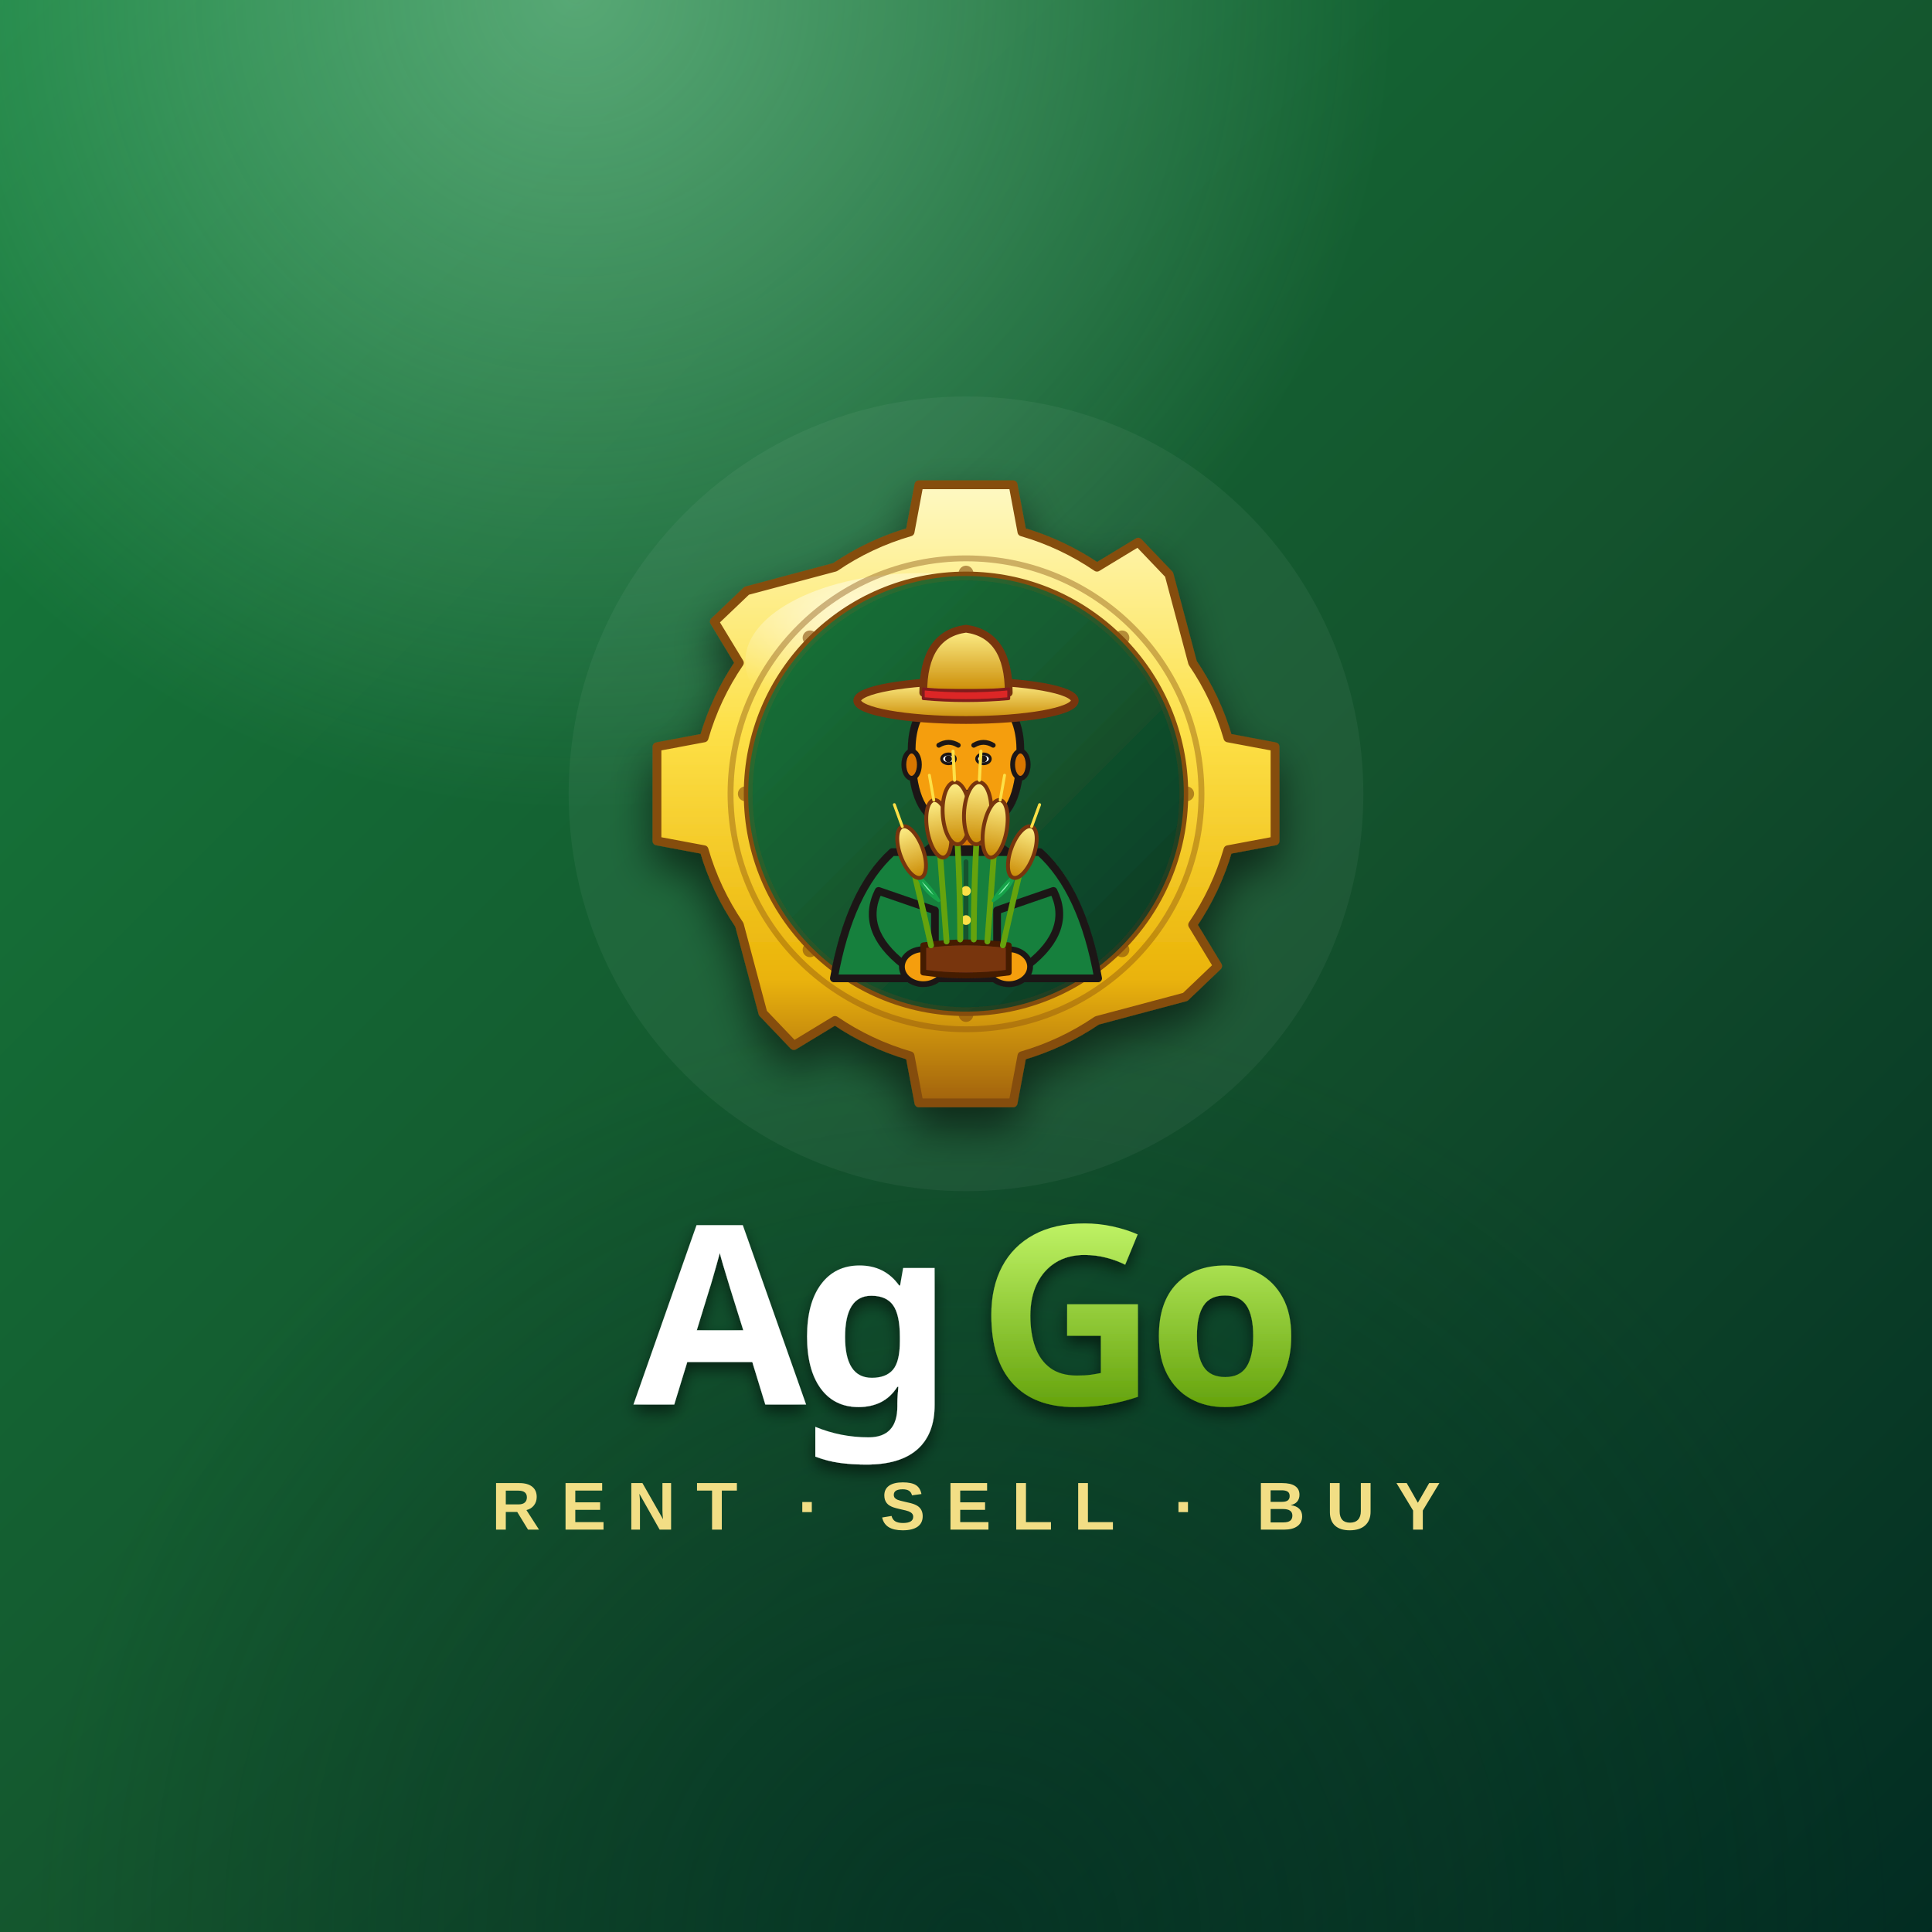
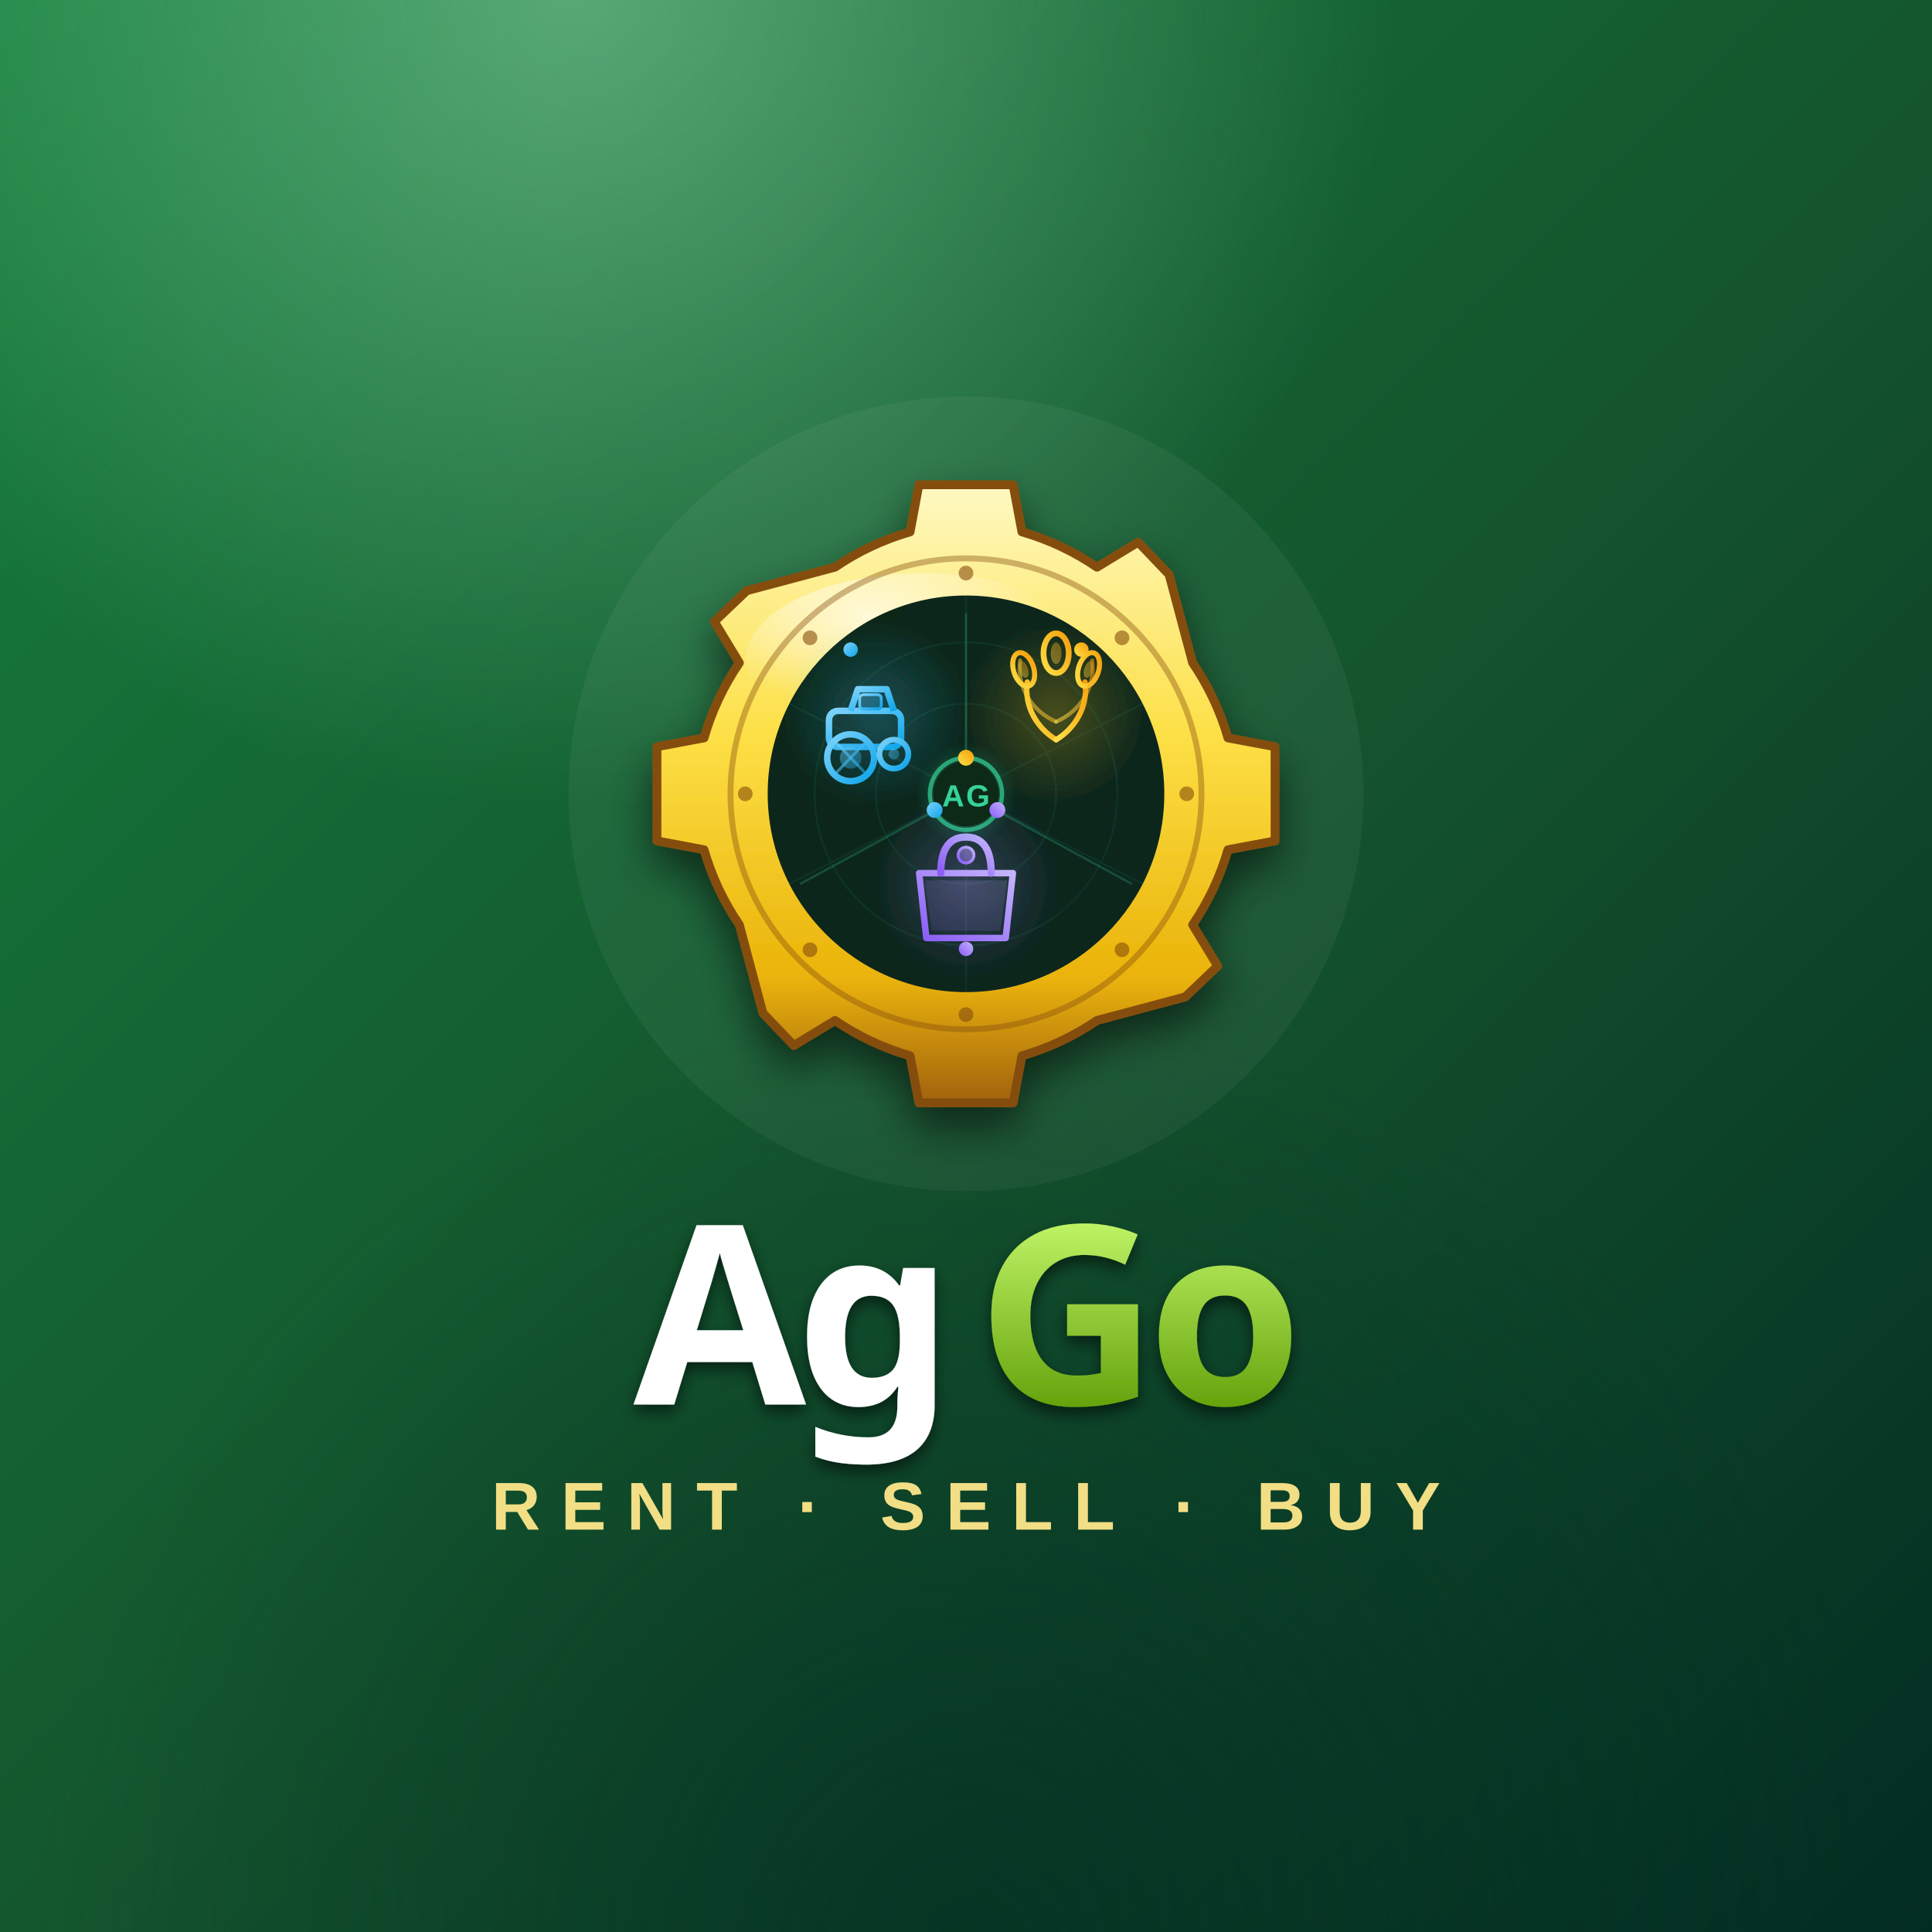
<svg xmlns="http://www.w3.org/2000/svg" width="1024" height="1024" viewBox="0 0 1024 1024">
  <defs>
    <linearGradient id="bgGrad" x1="0%" y1="0%" x2="100%" y2="100%">
      <stop offset="0%" stop-color="#15803d" />
      <stop offset="55%" stop-color="#14532d" />
      <stop offset="100%" stop-color="#022c22" />
    </linearGradient>
    <radialGradient id="sheen" cx="30%" cy="0%" r="70%">
      <stop offset="0%" stop-color="#bbf7d0" stop-opacity="0.4" />
      <stop offset="60%" stop-color="#bbf7d0" stop-opacity="0" />
    </radialGradient>
    <radialGradient id="shade" cx="50%" cy="100%" r="80%">
      <stop offset="0%" stop-color="#022c22" stop-opacity="0.6" />
      <stop offset="60%" stop-color="#022c22" stop-opacity="0" />
    </radialGradient>
    <linearGradient id="gearOuter" x1="0%" y1="0%" x2="0%" y2="100%">
      <stop offset="0%" stop-color="#fef9c3" />
      <stop offset="40%" stop-color="#fde047" />
      <stop offset="80%" stop-color="#eab308" />
      <stop offset="100%" stop-color="#a16207" />
    </linearGradient>
    <radialGradient id="gearShine" cx="35%" cy="25%" r="50%">
      <stop offset="0%" stop-color="#ffffff" stop-opacity="0.7" />
      <stop offset="100%" stop-color="#ffffff" stop-opacity="0" />
    </radialGradient>
-     <linearGradient id="leafGrad" x1="0%" y1="0%" x2="0%" y2="100%">
-       <stop offset="0%" stop-color="#86efac" />
-       <stop offset="100%" stop-color="#16a34a" />
-     </linearGradient>
-     <linearGradient id="grainGrad" x1="0%" y1="0%" x2="0%" y2="100%">
-       <stop offset="0%" stop-color="#fef08a" />
-       <stop offset="100%" stop-color="#ca8a04" />
-     </linearGradient>
    <linearGradient id="goGrad" x1="0%" y1="0%" x2="0%" y2="100%">
      <stop offset="0%" stop-color="#bef264" />
      <stop offset="100%" stop-color="#65a30d" />
    </linearGradient>
    <filter id="dropShadow" x="-20%" y="-20%" width="140%" height="140%">
      <feGaussianBlur in="SourceAlpha" stdDeviation="14" />
      <feOffset dx="0" dy="14" result="off" />
      <feComponentTransfer>
        <feFuncA type="linear" slope="0.55" />
      </feComponentTransfer>
      <feMerge>
        <feMergeNode />
        <feMergeNode in="SourceGraphic" />
      </feMerge>
    </filter>
    <filter id="textShadow" x="-20%" y="-20%" width="140%" height="140%">
      <feGaussianBlur in="SourceAlpha" stdDeviation="5" />
      <feOffset dx="0" dy="5" result="off" />
      <feComponentTransfer>
        <feFuncA type="linear" slope="0.55" />
      </feComponentTransfer>
      <feMerge>
        <feMergeNode />
        <feMergeNode in="SourceGraphic" />
      </feMerge>
    </filter>
+     <linearGradient id="logo-bg" x1="0%" y1="0%" x2="100%" y2="100%">
+       <stop offset="0%" stop-color="#0d2818" />
+       <stop offset="100%" stop-color="#0a2420" />
+     </linearGradient>
+     <linearGradient id="logo-eq" x1="0%" y1="0%" x2="100%" y2="100%">
+       <stop offset="0%" stop-color="#7dd3fc" />
+       <stop offset="100%" stop-color="#0ea5e9" />
+     </linearGradient>
+     <linearGradient id="logo-mkt" x1="0%" y1="100%" x2="100%" y2="0%">
+       <stop offset="0%" stop-color="#fde047" />
+       <stop offset="100%" stop-color="#f59e0b" />
+     </linearGradient>
+     <linearGradient id="logo-sh" x1="100%" y1="0%" x2="0%" y2="100%">
+       <stop offset="0%" stop-color="#c4b5fd" />
+       <stop offset="100%" stop-color="#8b5cf6" />
+     </linearGradient>
+     <radialGradient id="logo-ctr" cx="50%" cy="50%" r="50%">
+       <stop offset="0%" stop-color="#34d399" stop-opacity="0.45" />
+       <stop offset="100%" stop-color="#34d399" stop-opacity="0" />
+     </radialGradient>
+     <radialGradient id="logo-glow-eq" cx="50%" cy="50%" r="50%">
+       <stop offset="0%" stop-color="#38bdf8" stop-opacity="0.25" />
+       <stop offset="100%" stop-color="#38bdf8" stop-opacity="0" />
+     </radialGradient>
+     <radialGradient id="logo-glow-mkt" cx="50%" cy="50%" r="50%">
+       <stop offset="0%" stop-color="#fbbf24" stop-opacity="0.25" />
+       <stop offset="100%" stop-color="#fbbf24" stop-opacity="0" />
+     </radialGradient>
+     <radialGradient id="logo-glow-sh" cx="50%" cy="50%" r="50%">
+       <stop offset="0%" stop-color="#a78bfa" stop-opacity="0.25" />
+       <stop offset="100%" stop-color="#a78bfa" stop-opacity="0" />
+     </radialGradient>
+     <clipPath id="logo-clip">
+       <circle cx="60" cy="60" r="55" />
+     </clipPath>
  </defs>
  <rect width="1024" height="1024" fill="url(#bgGrad)" />
  <rect width="1024" height="1024" fill="url(#sheen)" />
  <rect width="1024" height="1024" fill="url(#shade)" />
  <g transform="translate(512 512) scale(0.78) translate(-512 -512)">
    <circle cx="512" cy="395" r="270" fill="#ffffff" fill-opacity="0.05" />
    <g filter="url(#dropShadow)" transform="translate(512 395)">
      <path d="M 0 -210 L 32 -210 L 38 -178 A 178 178 0 0 1 89 -154 L 117 -171 L 138 -149 L 154 -89 A 178 178 0 0 1 178 -38 L 210 -32 L 210 32 L 178 38 A 178 178 0 0 1 154 89 L 171 117 L 149 138 L 89 154 A 178 178 0 0 1 38 178 L 32 210 L -32 210 L -38 178 A 178 178 0 0 1 -89 154 L -117 171 L -138 149 L -154 89 A 178 178 0 0 1 -178 38 L -210 32 L -210 -32 L -178 -38 A 178 178 0 0 1 -154 -89 L -171 -117 L -149 -138 L -89 -154 A 178 178 0 0 1 -38 -178 L -32 -210 Z" fill="url(#gearOuter)" stroke="#854d0e" stroke-width="6" stroke-linejoin="round" />
      <ellipse cx="-30" cy="-90" rx="120" ry="60" fill="url(#gearShine)" />
      <circle cx="0" cy="0" r="160" fill="none" stroke="#854d0e" stroke-width="4" stroke-opacity="0.4" />
      <g fill="#854d0e" fill-opacity="0.6">
        <circle cx="0" cy="-150" r="5" />
        <circle cx="106" cy="-106" r="5" />
        <circle cx="150" cy="0" r="5" />
        <circle cx="106" cy="106" r="5" />
        <circle cx="0" cy="150" r="5" />
        <circle cx="-106" cy="106" r="5" />
        <circle cx="-150" cy="0" r="5" />
        <circle cx="-106" cy="-106" r="5" />
      </g>
-       <circle cx="0" cy="0" r="148" fill="#14532d" stroke="#854d0e" stroke-width="6" />
-       <circle cx="0" cy="0" r="148" fill="url(#bgGrad)" fill-opacity="0.8" />
-       <g stroke="#1c1917" stroke-linejoin="round" stroke-linecap="round" transform="scale(1.32)">
-         <path d="M -68 95 Q -60 50, -38 30 L 38 30 Q 60 50, 68 95 Z" fill="#15803d" stroke-width="4" />
-         <line x1="0" y1="35" x2="0" y2="92" stroke="#14532d" stroke-width="2.5" />
-         <circle cx="0" cy="50" r="2.5" fill="#fde047" stroke-width="0" />
-         <circle cx="0" cy="65" r="2.5" fill="#fde047" stroke-width="0" />
-         <circle cx="0" cy="80" r="2.5" fill="#fde047" stroke-width="0" />
-         <path d="M -22 30 L -12 22 L 0 30 L 12 22 L 22 30 Z" fill="#86efac" stroke-width="3" />
-         <path d="M -12 28 L -10 14 L 10 14 L 12 28 Z" fill="#d97706" stroke-width="3" />
-         <path d="M -28 -22 Q -28 -52, 0 -52 Q 28 -52, 28 -22 Q 28 8, 14 14 Q 0 18, -14 14 Q -28 8, -28 -22 Z" fill="#f59e0b" stroke-width="4" />
-         <ellipse cx="-28" cy="-15" rx="4" ry="7" fill="#d97706" stroke-width="2.5" />
-         <ellipse cx="28" cy="-15" rx="4" ry="7" fill="#d97706" stroke-width="2.5" />
-         <ellipse cx="-9" cy="-18" rx="3.5" ry="2.5" fill="#ffffff" stroke-width="1.5" />
-         <ellipse cx="9" cy="-18" rx="3.5" ry="2.5" fill="#ffffff" stroke-width="1.5" />
-         <circle cx="-9" cy="-18" r="1.8" fill="#1c1917" stroke="none" />
-         <circle cx="9" cy="-18" r="1.8" fill="#1c1917" stroke="none" />
-         <path d="M -14 -25 Q -9 -28, -4 -25" fill="none" stroke="#1c1917" stroke-width="2.5" />
-         <path d="M 14 -25 Q 9 -28, 4 -25" fill="none" stroke="#1c1917" stroke-width="2.5" />
-         <path d="M -10 1 Q -6 5, 0 4 Q 6 5, 10 1 Q 7 -2, 0 -1 Q -7 -2, -10 1 Z" fill="#451a03" stroke-width="2" />
-         <path d="M -7 8 Q 0 13, 7 8" fill="none" stroke="#1c1917" stroke-width="2" />
-         <ellipse cx="0" cy="-48" rx="56" ry="10" fill="url(#grainGrad)" stroke="#78350f" stroke-width="4" />
-         <path d="M -22 -52 Q -22 -82, 0 -85 Q 22 -82, 22 -52 Z" fill="url(#grainGrad)" stroke="#78350f" stroke-width="4" />
-         <path d="M -22 -54 Q 0 -52, 22 -54 L 22 -49 Q 0 -47, -22 -49 Z" fill="#dc2626" stroke="#7f1d1d" stroke-width="1.5" />
-         <path d="M -45 50 Q -55 70, -32 88 Q -22 92, -16 86 L -16 60 Z" fill="#15803d" stroke-width="4" />
-         <path d="M 45 50 Q 55 70, 32 88 Q 22 92, 16 86 L 16 60 Z" fill="#15803d" stroke-width="4" />
-         <ellipse cx="-22" cy="89" rx="11" ry="9" fill="#f59e0b" stroke-width="3" />
-         <ellipse cx="22" cy="89" rx="11" ry="9" fill="#f59e0b" stroke-width="3" />
-         <path d="M -22 78 Q 0 75, 22 78 L 22 92 Q 0 95, -22 92 Z" fill="#78350f" stroke="#451a03" stroke-width="3" />
-         <g stroke="#65a30d" stroke-width="3" stroke-linecap="round" fill="none">
-           <path d="M -18 78 Q -22 60, -28 35" />
-           <path d="M -10 76 Q -12 50, -14 22" />
-           <path d="M -3 75 Q -3 45, -5 14" />
-           <path d="M 4 75 Q 4 45, 6 14" />
-           <path d="M 11 76 Q 13 50, 15 22" />
-           <path d="M 19 78 Q 23 60, 29 35" />
+       <g transform="scale(2.45) translate(-60 -60)">
+         <circle cx="60" cy="60" r="55" fill="url(#logo-bg)" />
+         <g clip-path="url(#logo-clip)" opacity="0.08" stroke="#34d399" stroke-width="0.5">
+           <line x1="60" y1="5" x2="60" y2="115" />
+           <line x1="5" y1="32" x2="115" y2="88" />
+           <line x1="5" y1="88" x2="115" y2="32" />
+           <circle cx="60" cy="60" r="25" fill="none" />
+           <circle cx="60" cy="60" r="42" fill="none" />
        </g>
-         <g fill="#86efac" stroke="#16a34a" stroke-width="1.5">
-           <path d="M -14 55 Q -22 50, -25 42 Q -18 48, -14 55 Z" />
-           <path d="M 14 55 Q 22 50, 25 42 Q 18 48, 14 55 Z" />
-         </g>
-         <g transform="translate(-28 30) rotate(-20)">
-           <ellipse cx="0" cy="0" rx="6" ry="14" fill="url(#grainGrad)" stroke="#78350f" stroke-width="2" />
-           <line x1="0" y1="-14" x2="0" y2="-26" stroke="#fde047" stroke-width="1.5" />
-         </g>
-         <g transform="translate(-14 18) rotate(-10)">
-           <ellipse cx="0" cy="0" rx="6" ry="15" fill="url(#grainGrad)" stroke="#78350f" stroke-width="2" />
-           <line x1="0" y1="-15" x2="0" y2="-28" stroke="#fde047" stroke-width="1.5" />
-         </g>
-         <g transform="translate(-5 10) rotate(-3)">
-           <ellipse cx="0" cy="0" rx="7" ry="16" fill="url(#grainGrad)" stroke="#78350f" stroke-width="2" />
-           <line x1="0" y1="-17" x2="0" y2="-32" stroke="#fde047" stroke-width="1.6" />
-         </g>
-         <g transform="translate(6 10) rotate(3)">
-           <ellipse cx="0" cy="0" rx="7" ry="16" fill="url(#grainGrad)" stroke="#78350f" stroke-width="2" />
-           <line x1="0" y1="-17" x2="0" y2="-32" stroke="#fde047" stroke-width="1.6" />
-         </g>
-         <g transform="translate(15 18) rotate(10)">
-           <ellipse cx="0" cy="0" rx="6" ry="15" fill="url(#grainGrad)" stroke="#78350f" stroke-width="2" />
-           <line x1="0" y1="-15" x2="0" y2="-28" stroke="#fde047" stroke-width="1.5" />
-         </g>
-         <g transform="translate(29 30) rotate(20)">
-           <ellipse cx="0" cy="0" rx="6" ry="14" fill="url(#grainGrad)" stroke="#78350f" stroke-width="2" />
-           <line x1="0" y1="-14" x2="0" y2="-26" stroke="#fde047" stroke-width="1.5" />
-         </g>
+         <circle cx="35" cy="38" r="26" fill="url(#logo-glow-eq)" />
+         <circle cx="85" cy="38" r="26" fill="url(#logo-glow-mkt)" />
+         <circle cx="60" cy="85" r="26" fill="url(#logo-glow-sh)" />
+         <line x1="60" y1="60" x2="60" y2="10" stroke="#34d399" stroke-width="0.6" stroke-opacity="0.25" />
+         <line x1="60" y1="60" x2="14" y2="85" stroke="#34d399" stroke-width="0.6" stroke-opacity="0.25" />
+         <line x1="60" y1="60" x2="106" y2="85" stroke="#34d399" stroke-width="0.6" stroke-opacity="0.25" />
+         <rect x="22" y="37" width="20" height="10" rx="2.5" fill="none" stroke="url(#logo-eq)" stroke-width="1.8" />
+         <path d="M28 37 L30 31 L38 31 L40 37" fill="none" stroke="url(#logo-eq)" stroke-width="1.8" stroke-linejoin="round" />
+         <rect x="30.5" y="32.5" width="6" height="4" rx="1" fill="url(#logo-eq)" fill-opacity="0.3" stroke="url(#logo-eq)" stroke-width="0.8" />
+         <line x1="37" y1="28" x2="37" y2="32" stroke="url(#logo-eq)" stroke-width="1.6" stroke-linecap="round" />
+         <circle cx="28" cy="50" r="6.5" fill="none" stroke="url(#logo-eq)" stroke-width="1.8" />
+         <circle cx="28" cy="50" r="3" fill="url(#logo-eq)" fill-opacity="0.4" />
+         <line x1="28" y1="44" x2="28" y2="56" stroke="url(#logo-eq)" stroke-width="0.8" stroke-opacity="0.6" />
+         <line x1="22" y1="50" x2="34" y2="50" stroke="url(#logo-eq)" stroke-width="0.8" stroke-opacity="0.6" />
+         <line x1="23.6" y1="45.4" x2="32.4" y2="54.6" stroke="url(#logo-eq)" stroke-width="0.8" stroke-opacity="0.6" />
+         <line x1="32.4" y1="45.4" x2="23.6" y2="54.6" stroke="url(#logo-eq)" stroke-width="0.8" stroke-opacity="0.6" />
+         <circle cx="40" cy="49" r="4" fill="none" stroke="url(#logo-eq)" stroke-width="1.6" />
+         <circle cx="40" cy="49" r="1.5" fill="url(#logo-eq)" fill-opacity="0.4" />
+         <circle cx="28" cy="20" r="2" fill="url(#logo-eq)" />
+         <line x1="85" y1="55" x2="85" y2="25" stroke="url(#logo-mkt)" stroke-width="1.8" stroke-linecap="round" />
+         <ellipse cx="85" cy="21" rx="3.5" ry="5.5" fill="none" stroke="url(#logo-mkt)" stroke-width="1.6" />
+         <ellipse cx="85" cy="21" rx="1.5" ry="3" fill="url(#logo-mkt)" fill-opacity="0.4" />
+         <line x1="85" y1="16" x2="85" y2="14" stroke="url(#logo-mkt)" stroke-width="1.4" stroke-linecap="round" />
+         <path d="M85 45 C80 42 76 36 77 29" stroke="url(#logo-mkt)" stroke-width="1.5" stroke-linecap="round" fill="none" />
+         <ellipse cx="76" cy="25.5" rx="2.8" ry="4.8" fill="none" stroke="url(#logo-mkt)" stroke-width="1.4" transform="rotate(-18 76 25.5)" />
+         <ellipse cx="76" cy="25.5" rx="1.2" ry="2.4" fill="url(#logo-mkt)" fill-opacity="0.4" transform="rotate(-18 76 25.5)" />
+         <path d="M85 45 C90 42 94 36 93 29" stroke="url(#logo-mkt)" stroke-width="1.5" stroke-linecap="round" fill="none" />
+         <ellipse cx="94" cy="25.5" rx="2.8" ry="4.8" fill="none" stroke="url(#logo-mkt)" stroke-width="1.4" transform="rotate(18 94 25.5)" />
+         <ellipse cx="94" cy="25.5" rx="1.2" ry="2.4" fill="url(#logo-mkt)" fill-opacity="0.4" transform="rotate(18 94 25.5)" />
+         <path d="M85 40 C78 37 74 30 75 23" stroke="url(#logo-mkt)" stroke-width="1.1" stroke-linecap="round" fill="none" stroke-opacity="0.55" />
+         <path d="M85 40 C92 37 96 30 95 23" stroke="url(#logo-mkt)" stroke-width="1.1" stroke-linecap="round" fill="none" stroke-opacity="0.55" />
+         <circle cx="92" cy="20" r="2" fill="url(#logo-mkt)" />
+         <path d="M47 82 L49 100 H71 L73 82 Z" fill="none" stroke="url(#logo-sh)" stroke-width="1.8" stroke-linejoin="round" />
+         <path d="M53 82 Q53 72 60 72 Q67 72 67 82" fill="none" stroke="url(#logo-sh)" stroke-width="2" stroke-linecap="round" />
+         <path d="M48.5 84 L50.5 98 H69.5 L71.5 84 Z" fill="url(#logo-sh)" fill-opacity="0.15" />
+         <line x1="49.5" y1="88.5" x2="70.5" y2="88.5" stroke="url(#logo-sh)" stroke-width="0.9" stroke-opacity="0.5" />
+         <line x1="50.5" y1="93.5" x2="69.5" y2="93.5" stroke="url(#logo-sh)" stroke-width="0.9" stroke-opacity="0.5" />
+         <circle cx="60" cy="77" r="2.2" fill="url(#logo-sh)" fill-opacity="0.5" stroke="url(#logo-sh)" stroke-width="0.8" />
+         <circle cx="60" cy="103" r="2" fill="url(#logo-sh)" />
+         <circle cx="60" cy="60" r="14" fill="url(#logo-ctr)" />
+         <circle cx="60" cy="60" r="10" fill="none" stroke="#34d399" stroke-width="1.2" stroke-opacity="0.7" />
+         <circle cx="60" cy="60" r="9" fill="#0d2818" fill-opacity="0.95" />
+         <circle cx="60" cy="50" r="2.2" fill="url(#logo-mkt)" />
+         <circle cx="51.3" cy="64.5" r="2.2" fill="url(#logo-eq)" />
+         <circle cx="68.7" cy="64.5" r="2.2" fill="url(#logo-sh)" />
+         <text x="60" y="63.5" text-anchor="middle" font-size="8.5" font-weight="900" font-family="'Arial Black', Arial, sans-serif" fill="#34d399" letter-spacing="0.5">AG</text>
      </g>
    </g>
    <g filter="url(#textShadow)">
      <text x="395" y="810" text-anchor="middle" font-family="'Plus Jakarta Sans', 'Arial Black', sans-serif" font-size="170" font-weight="900" fill="#ffffff" letter-spacing="-7">Ag</text>
      <text x="630" y="810" text-anchor="middle" font-family="'Plus Jakarta Sans', 'Arial Black', sans-serif" font-size="170" font-weight="900" fill="url(#goGrad)" letter-spacing="-7">Go</text>
    </g>
    <text x="512" y="895" text-anchor="middle" font-family="'Plus Jakarta Sans', Arial, sans-serif" font-size="46" font-weight="800" fill="#fde68a" letter-spacing="14" fill-opacity="0.95">RENT · SELL · BUY</text>
  </g>
</svg>
